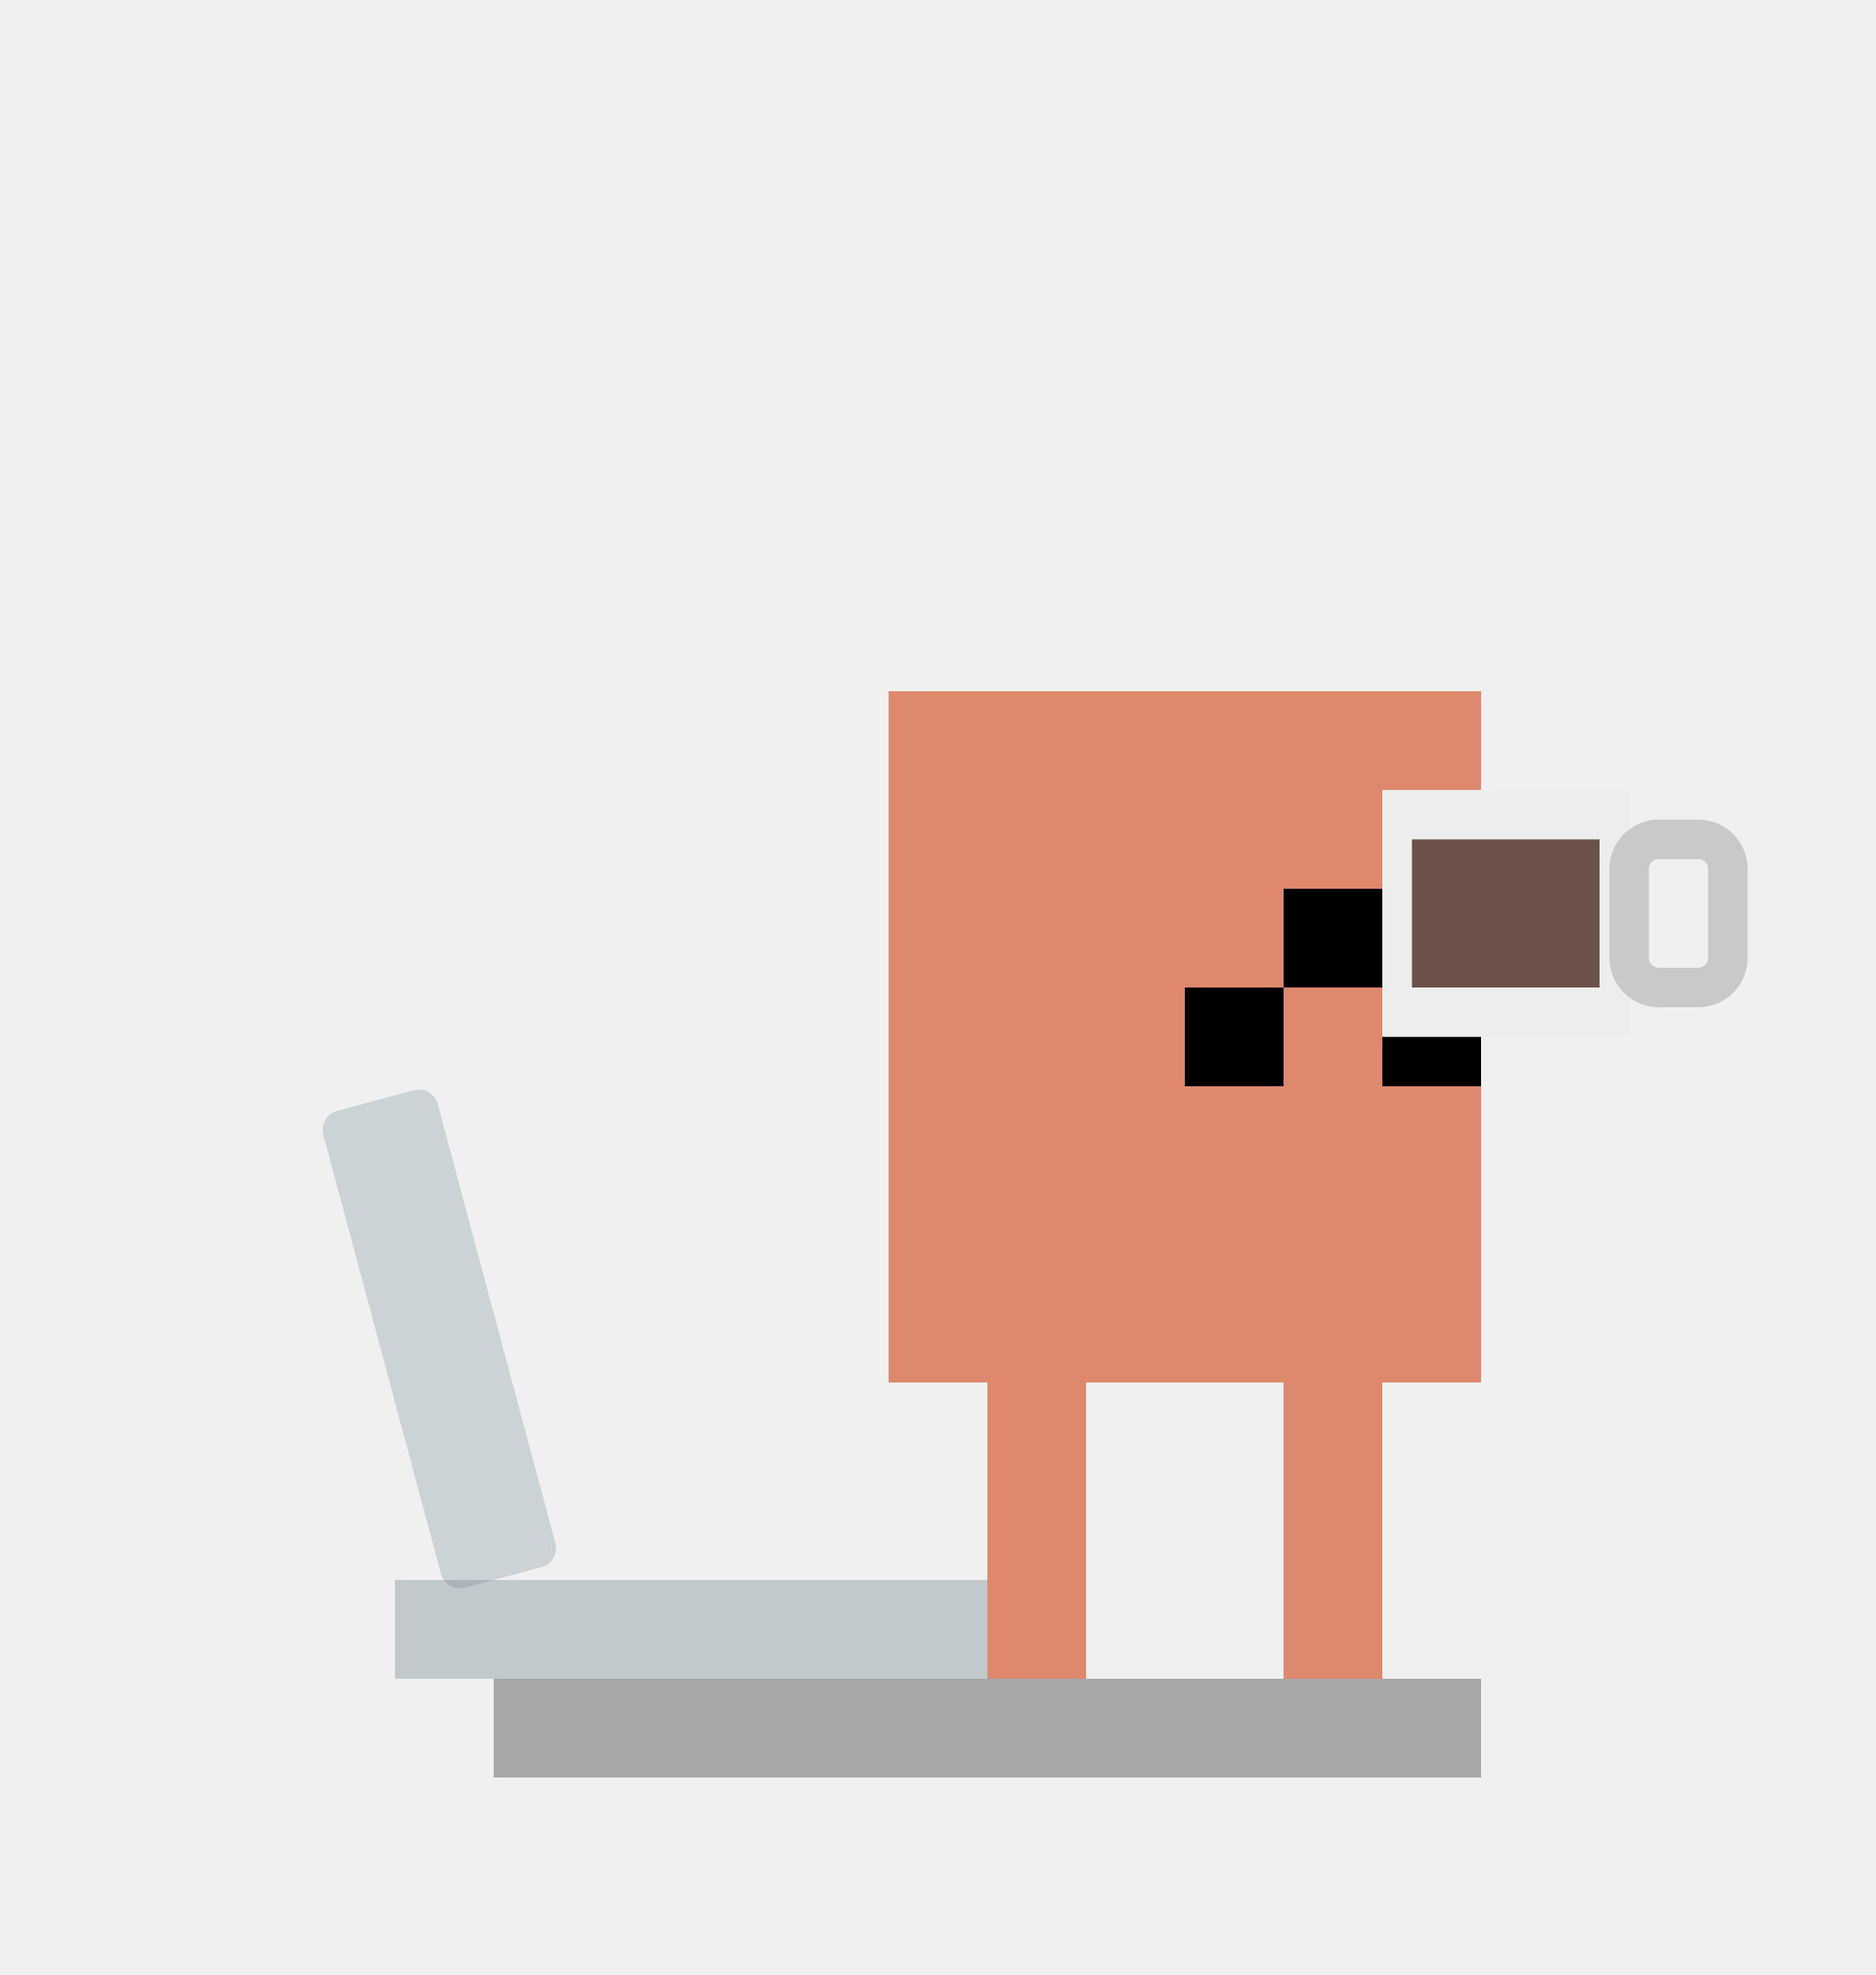
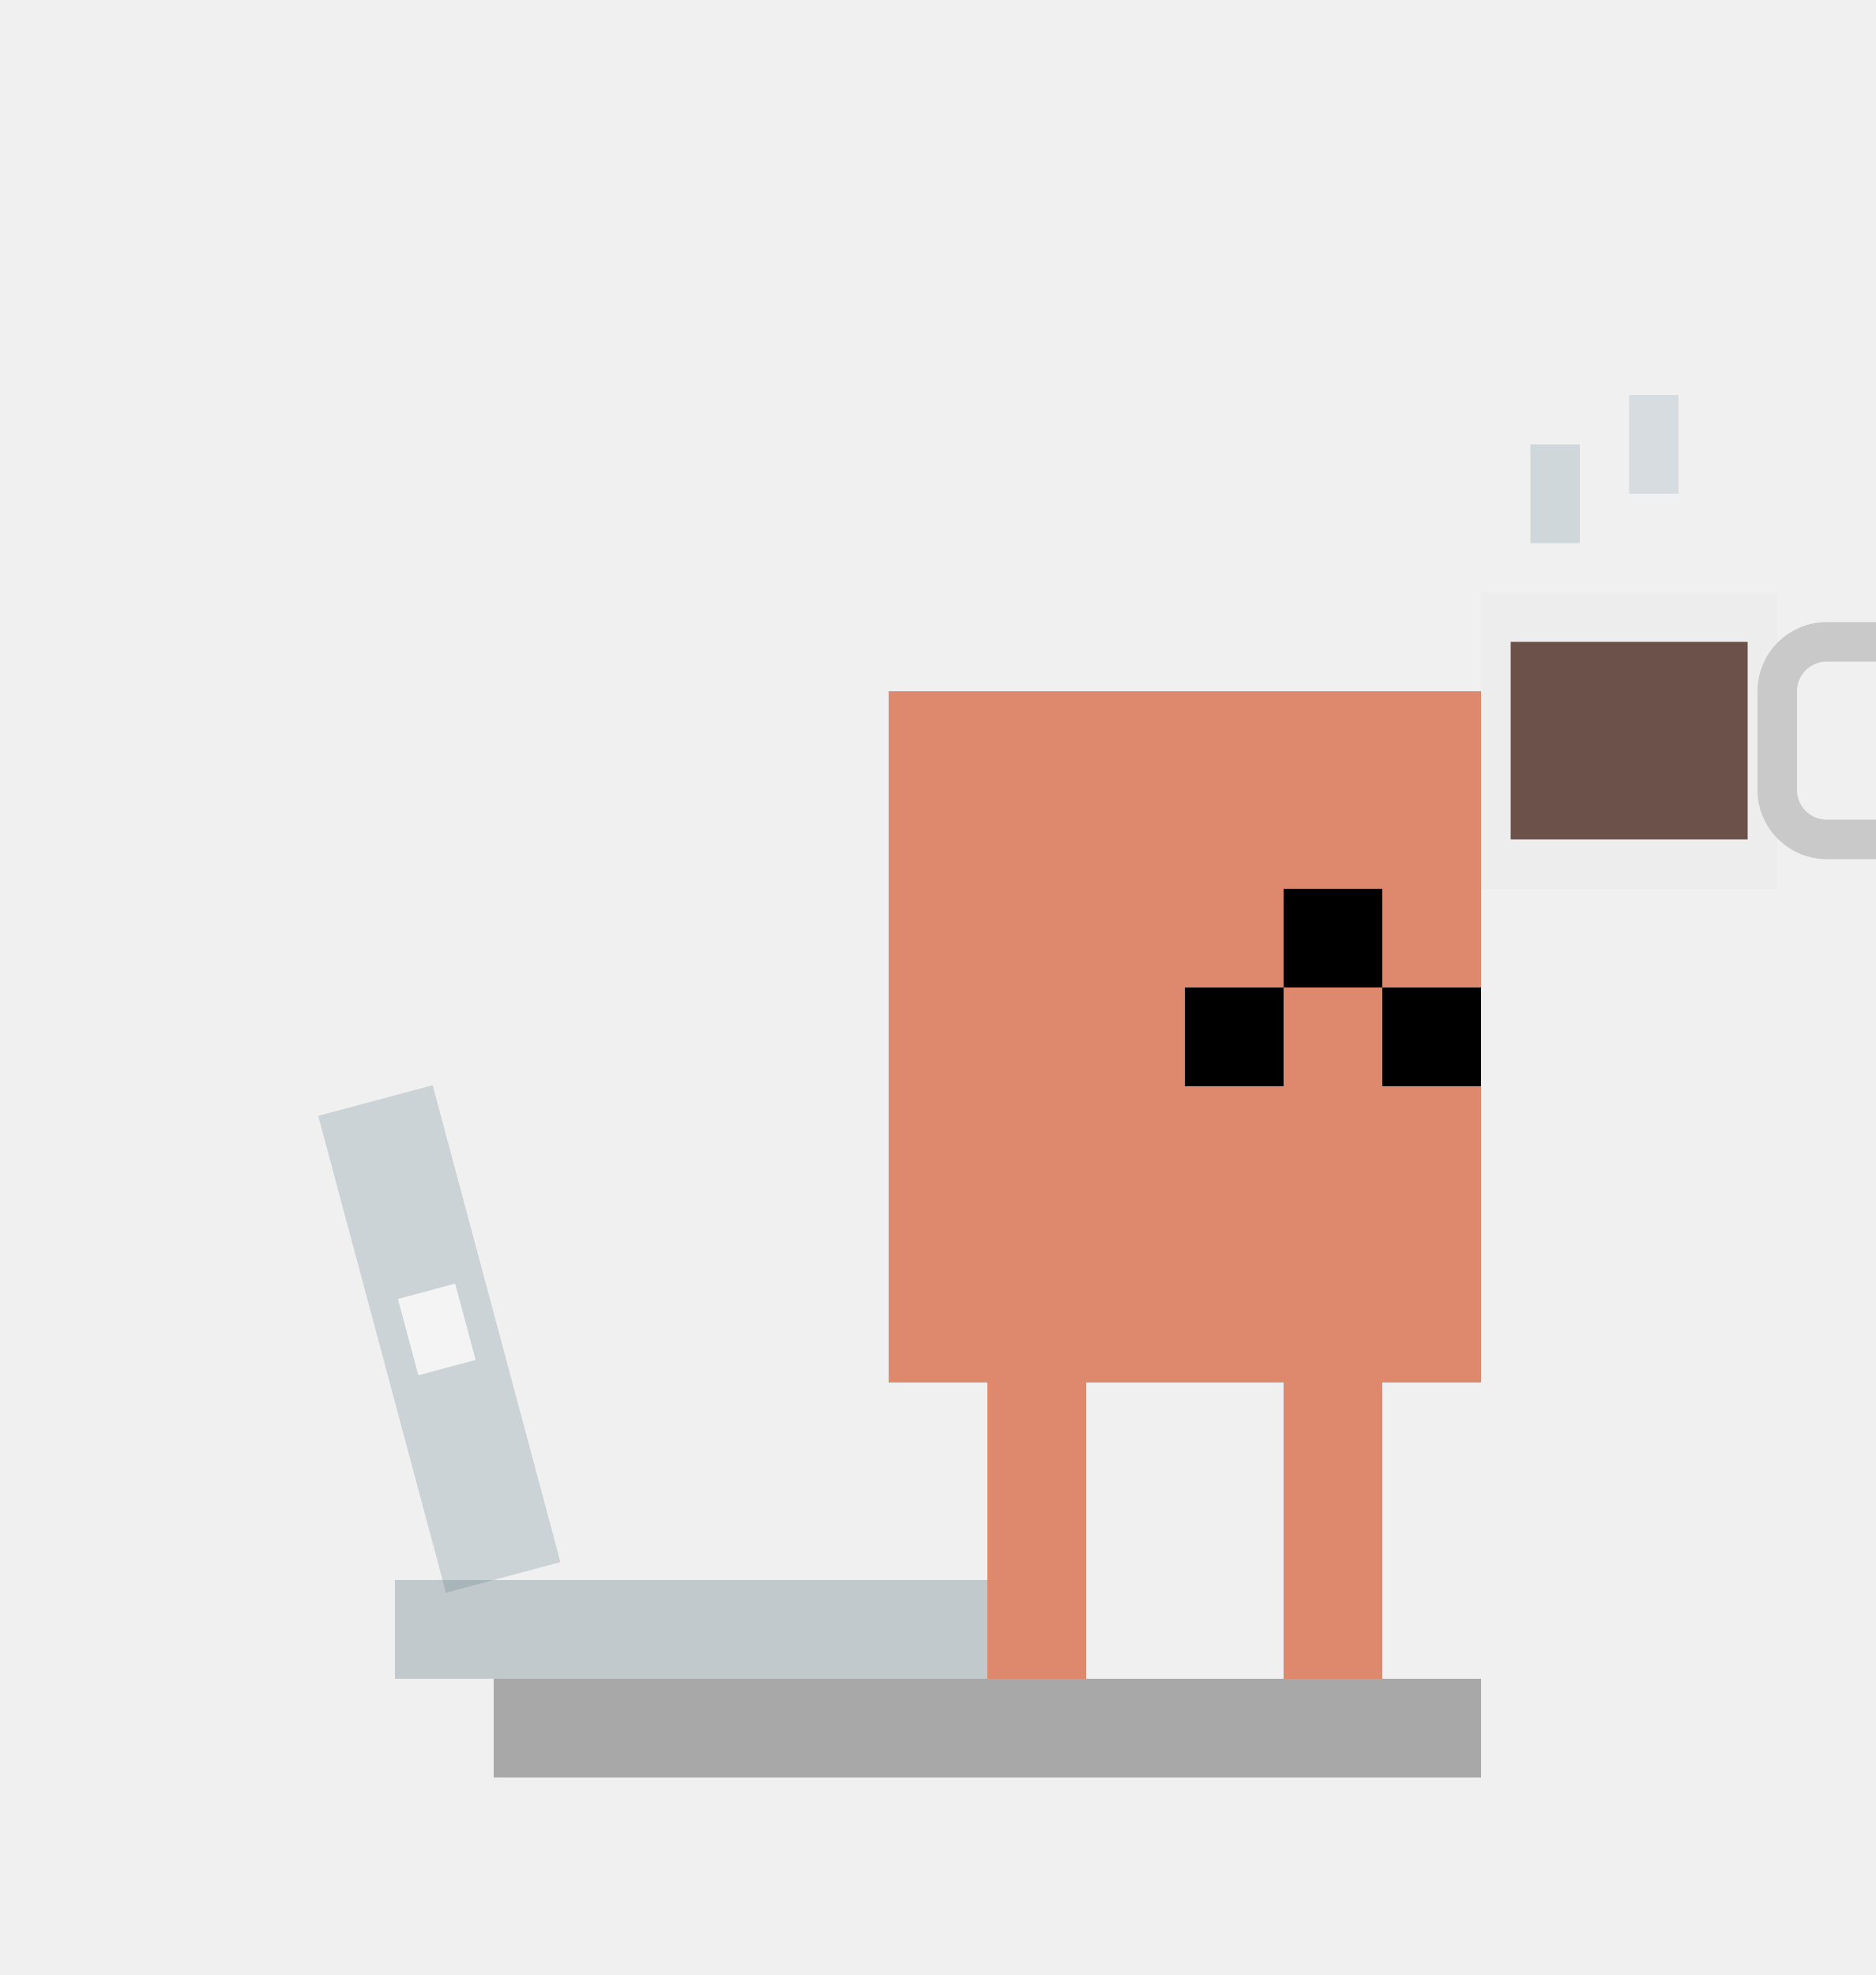
<svg xmlns="http://www.w3.org/2000/svg" viewBox="-2 -2 19 20" width="152" height="160" style="image-rendering:pixelated">
-   <rect x="3" y="15" width="10" height="1" fill="#000000" opacity="0.3" />
+   <rect x="3" y="15" width="10" height="1" fill="#000" opacity="0.3" />
  <g transform="rotate(-15, 3, 14)" opacity="0.3">
-     <rect x="2.5" y="9" width="1.2" height="5" fill="#78909C" rx="0.2" />
+     <rect x="2.5" y="9" width="1.2" height="5" fill="#78909C" />
+     <rect x="2.8" y="11" width="0.6" height="0.8" fill="#FFF" />
  </g>
  <rect x="2" y="14" width="7" height="1" fill="#546E7A" opacity="0.3" />
  <rect x="8" y="12" width="1" height="3" fill="#DE886D" />
  <rect x="11" y="12" width="1" height="3" fill="#DE886D" />
-   <g transform="translate(20, 0) scale(-1, 1)">
-     <rect x="7" y="5" width="6" height="7" fill="#DE886D" />
-     <rect x="7" y="8" width="1" height="1" fill="#000000" />
-     <rect x="8" y="7" width="1" height="1" fill="#000000" />
-     <rect x="9" y="8" width="1" height="1" fill="#000000" />
-   </g>
-   <rect x="12" y="6" width="2.5" height="2.5" fill="#EDEDED" />
-   <rect x="14.5" y="6.5" width="1" height="1.5" fill="none" stroke="#C9C9C9" stroke-width="0.4" rx="0.3" />
-   <rect x="12.3" y="6.5" width="1.9" height="1.5" fill="#5D4037" opacity="0.9" />
+   <rect x="7" y="5" width="6" height="7" fill="#DE886D" />
+   <rect x="10" y="8" width="1" height="1" fill="#000" />
+   <rect x="11" y="7" width="1" height="1" fill="#000" />
+   <rect x="12" y="8" width="1" height="1" fill="#000" />
+   <rect x="13" y="4" width="3" height="3" fill="#EDEDED" />
+   <rect x="16" y="4.5" width="1.5" height="2" fill="none" stroke="#C9C9C9" stroke-width="0.4" rx="0.5" />
+   <rect x="13.3" y="4.5" width="2.4" height="2" fill="#5D4037" opacity="0.9" />
+   <rect x="13.5" y="2.5" width="0.5" height="1" fill="#B0BEC5" opacity="0.5" />
+   <rect x="14.5" y="2" width="0.5" height="1" fill="#B0BEC5" opacity="0.4" />
</svg>
